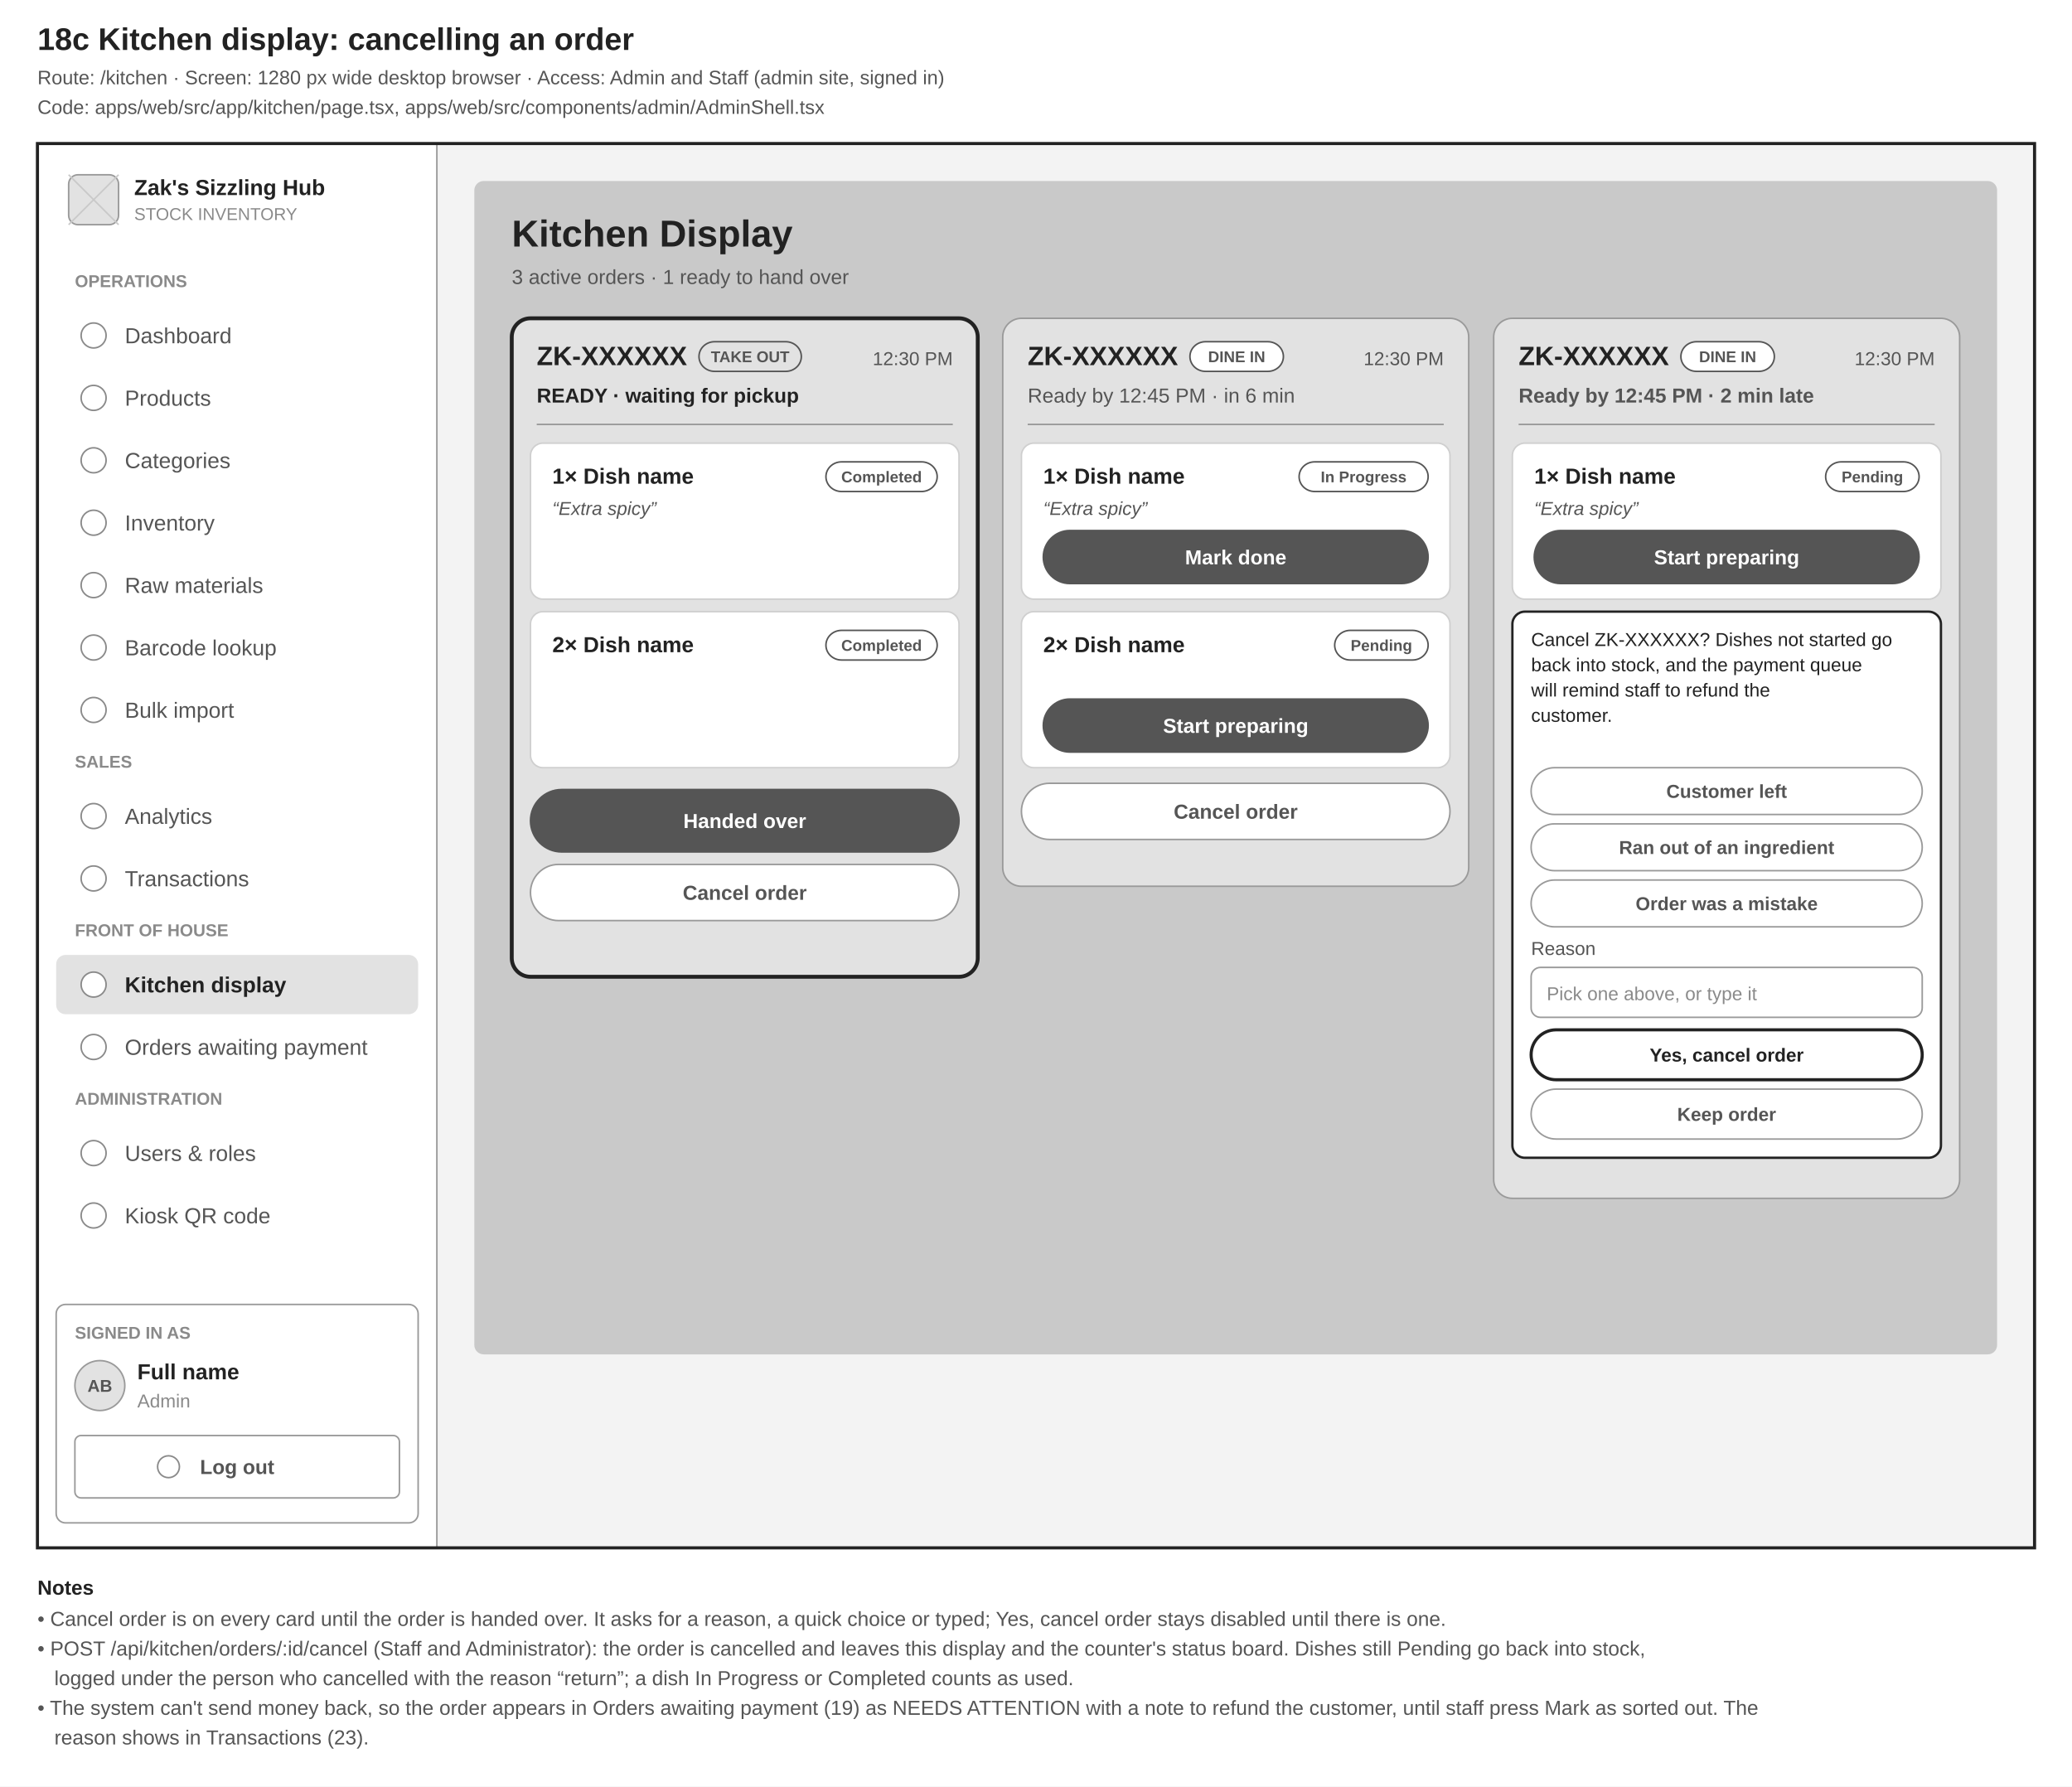
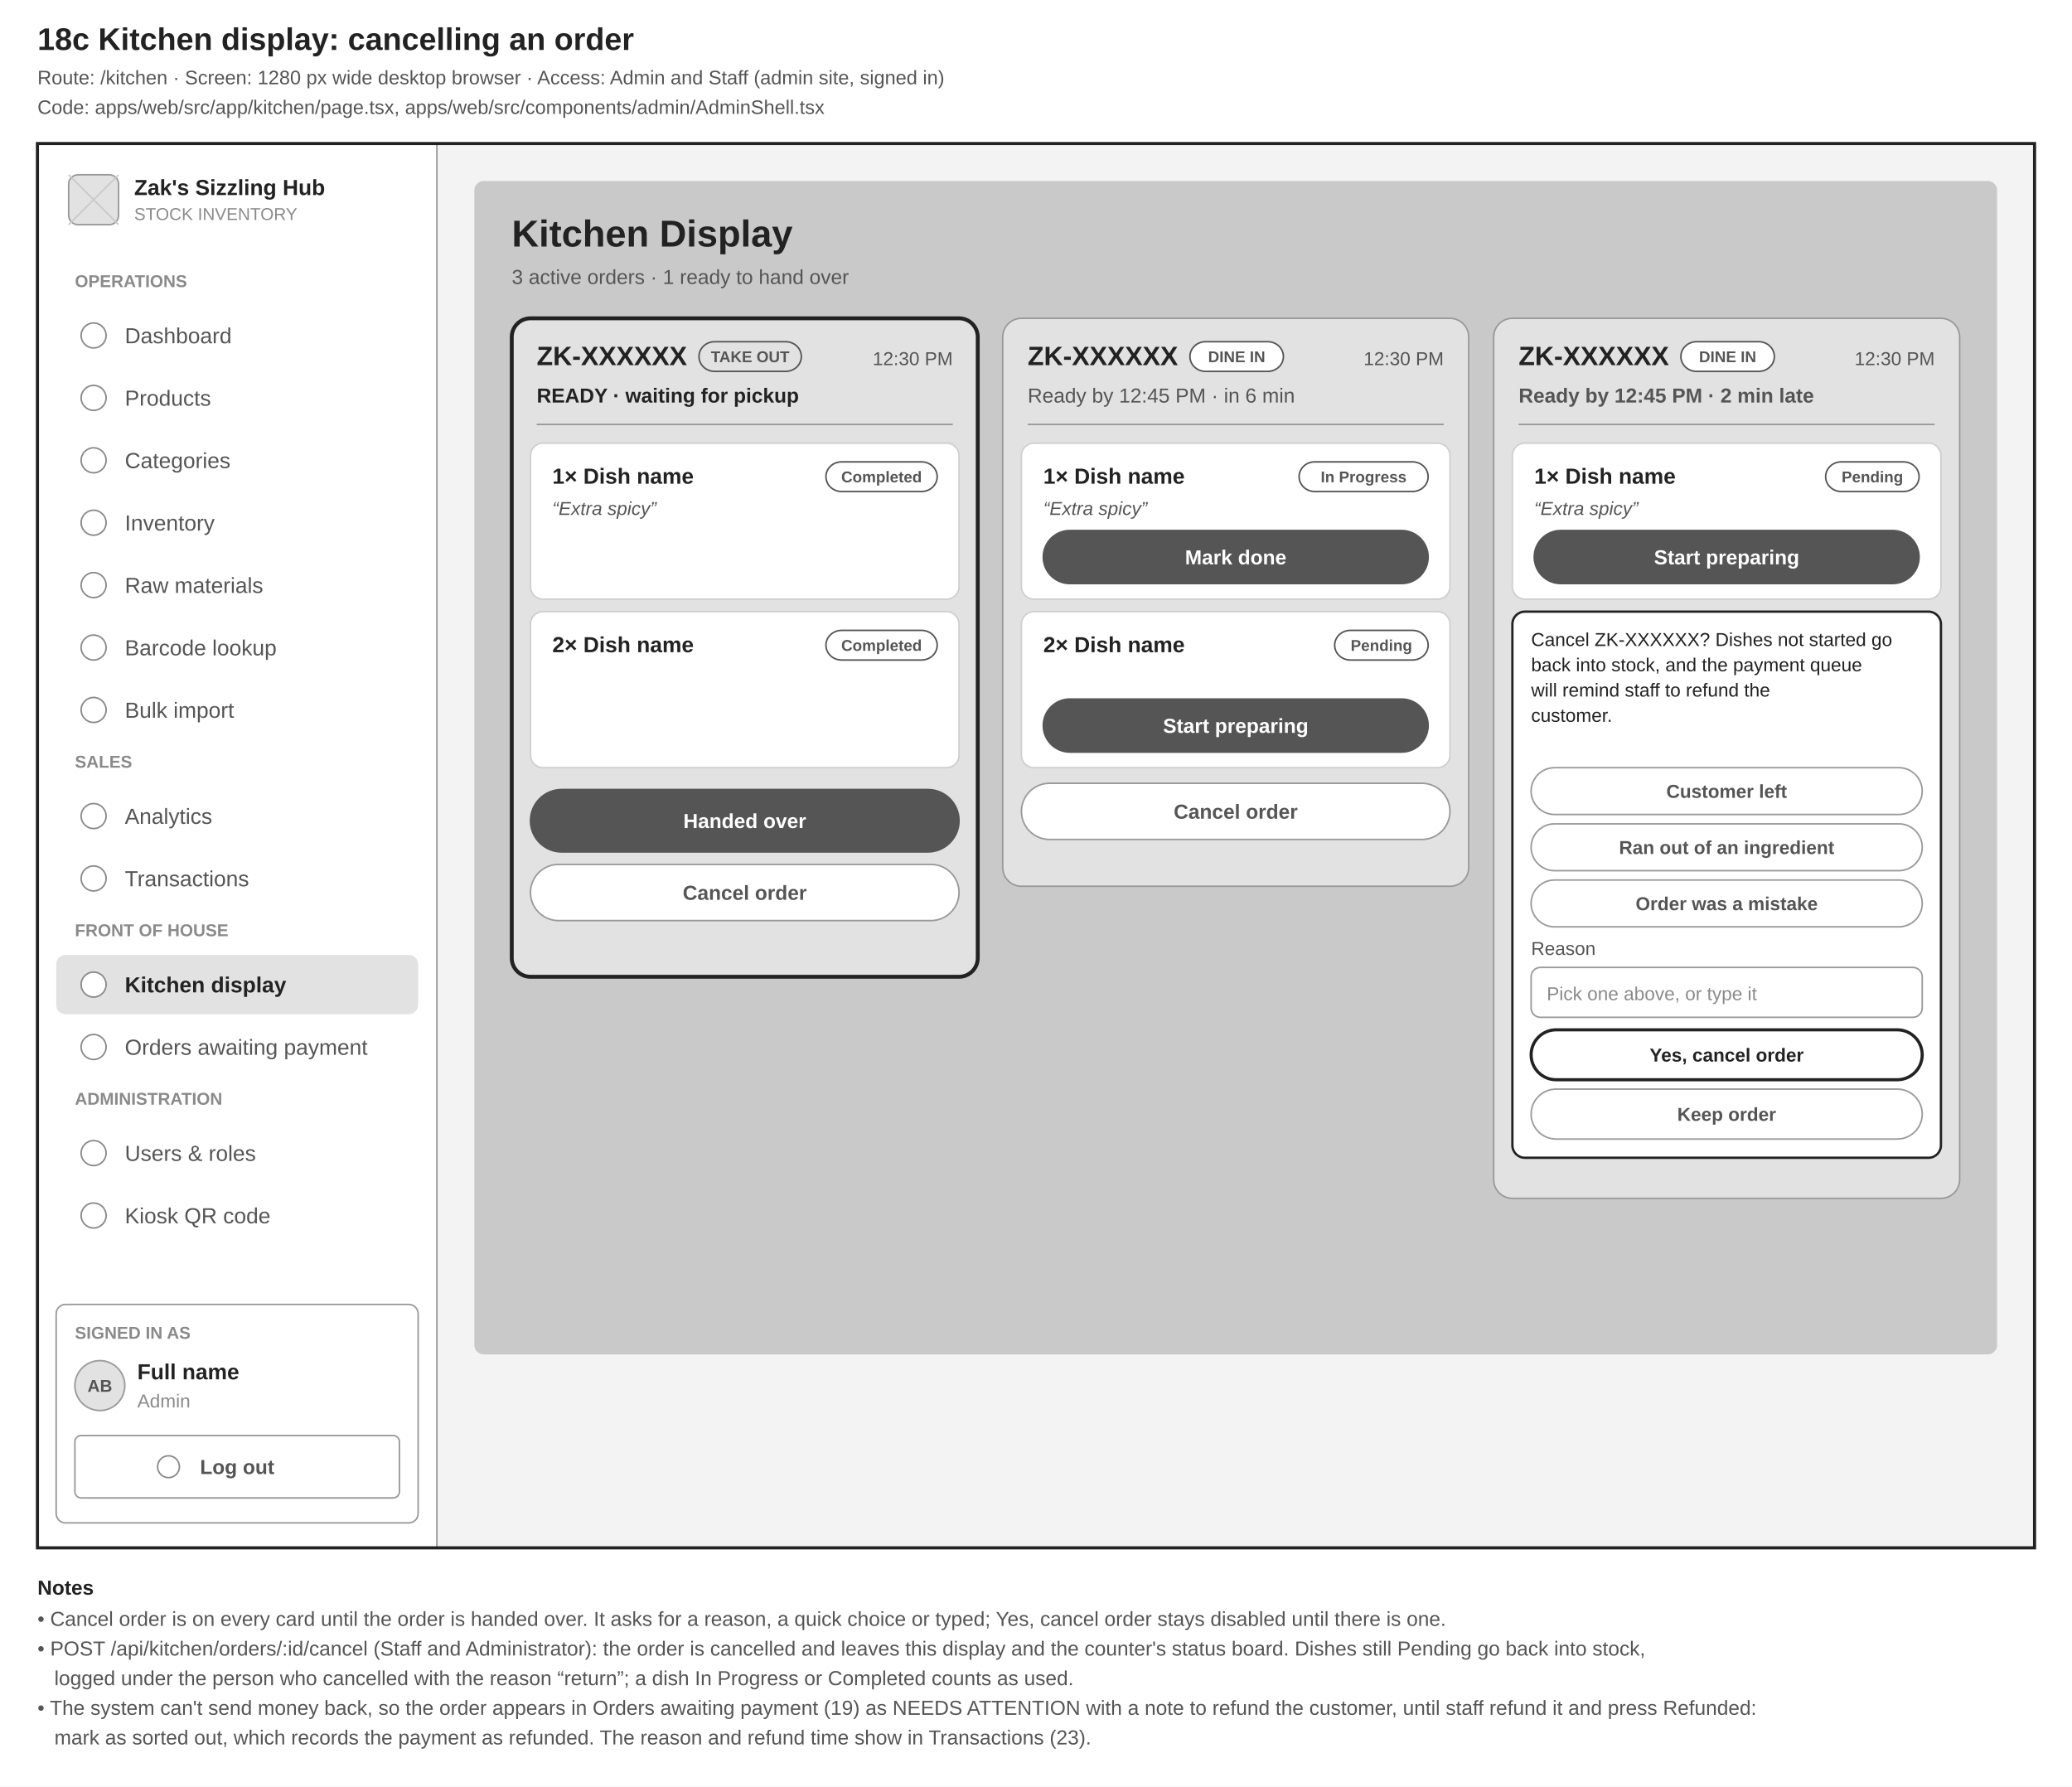
<svg xmlns="http://www.w3.org/2000/svg" width="1328" height="1145" viewBox="0 0 1328 1145">
  <rect x="0" y="0" width="1328" height="1145" fill="#ffffff" />
  <text x="24" y="32" font-family="Arial, Helvetica, sans-serif" font-size="20" font-weight="700" fill="#222222">18c  Kitchen display: cancelling an order</text>
  <text x="24" y="54" font-family="Arial, Helvetica, sans-serif" font-size="12.5" fill="#555555">Route: /kitchen   ·   Screen: 1280 px wide desktop browser   ·   Access: Admin and Staff (admin site, signed in)</text>
  <text x="24" y="73" font-family="Arial, Helvetica, sans-serif" font-size="12.5" fill="#555555">Code: apps/web/src/app/kitchen/page.tsx, apps/web/src/components/admin/AdminShell.tsx</text>
  <text x="24" y="1022" font-family="Arial, Helvetica, sans-serif" font-size="13" font-weight="700" fill="#222222">Notes</text>
  <text x="24" y="1042" font-family="Arial, Helvetica, sans-serif" font-size="13" fill="#555555" xml:space="preserve">• Cancel order is on every card until the order is handed over. It asks for a reason, a quick choice or typed; Yes, cancel order stays disabled until there is one.</text>
  <text x="24" y="1061" font-family="Arial, Helvetica, sans-serif" font-size="13" fill="#555555" xml:space="preserve">• POST /api/kitchen/orders/:id/cancel (Staff and Administrator): the order is cancelled and leaves this display and the counter's status board. Dishes still Pending go back into stock,</text>
  <text x="24" y="1080" font-family="Arial, Helvetica, sans-serif" font-size="13" fill="#555555" xml:space="preserve">   logged under the person who cancelled with the reason “return”; a dish In Progress or Completed counts as used.</text>
-   <text x="24" y="1099" font-family="Arial, Helvetica, sans-serif" font-size="13" fill="#555555" xml:space="preserve">• The system can't send money back, so the order appears in Orders awaiting payment (19) as NEEDS ATTENTION with a note to refund the customer, until staff press Mark as sorted out. The</text>
-   <text x="24" y="1118" font-family="Arial, Helvetica, sans-serif" font-size="13" fill="#555555" xml:space="preserve">   reason shows in Transactions (23).</text>
+   <text x="24" y="1099" font-family="Arial, Helvetica, sans-serif" font-size="13" fill="#555555" xml:space="preserve">• The system can't send money back, so the order appears in Orders awaiting payment (19) as NEEDS ATTENTION with a note to refund the customer, until staff refund it and press Refunded:</text>
+   <text x="24" y="1118" font-family="Arial, Helvetica, sans-serif" font-size="13" fill="#555555" xml:space="preserve">   mark as sorted out, which records the payment as refunded. The reason and refund time show in Transactions (23).</text>
  <g transform="translate(24,92)">
    <clipPath id="frame">
      <rect x="0" y="0" width="1280" height="900" />
    </clipPath>
    <g clip-path="url(#frame)">
      <rect x="0" y="0" width="1280" height="900" fill="#ffffff" />
      <rect x="0" y="0" width="1280" height="900" rx="0" fill="#f3f3f3" stroke="none" />
      <rect x="0" y="0" width="256" height="900" rx="0" fill="#ffffff" stroke="none" />
      <line x1="256" y1="0" x2="256" y2="900" stroke="#9a9a9a" stroke-width="1" />
      <rect x="20" y="20" width="32" height="32" rx="6" fill="#e2e2e2" stroke="#9a9a9a" stroke-width="1" />
      <line x1="20" y1="20" x2="52" y2="52" stroke="#c9c9c9" stroke-width="1" />
      <line x1="52" y1="20" x2="20" y2="52" stroke="#c9c9c9" stroke-width="1" />
      <text x="62" y="33" font-family="Arial, Helvetica, sans-serif" font-size="14" font-weight="700" text-anchor="start" fill="#222222">Zak's Sizzling Hub</text>
      <text x="62" y="49" font-family="Arial, Helvetica, sans-serif" font-size="11" font-weight="400" text-anchor="start" fill="#8a8a8a">STOCK INVENTORY</text>
      <text x="24" y="92" font-family="Arial, Helvetica, sans-serif" font-size="11" font-weight="700" text-anchor="start" fill="#8a8a8a">OPERATIONS</text>
      <circle cx="36" cy="123" r="8" fill="#ffffff" stroke="#8a8a8a" stroke-width="1" />
      <text x="56" y="128" font-family="Arial, Helvetica, sans-serif" font-size="14" font-weight="400" text-anchor="start" fill="#555555">Dashboard</text>
      <circle cx="36" cy="163" r="8" fill="#ffffff" stroke="#8a8a8a" stroke-width="1" />
      <text x="56" y="168" font-family="Arial, Helvetica, sans-serif" font-size="14" font-weight="400" text-anchor="start" fill="#555555">Products</text>
      <circle cx="36" cy="203" r="8" fill="#ffffff" stroke="#8a8a8a" stroke-width="1" />
      <text x="56" y="208" font-family="Arial, Helvetica, sans-serif" font-size="14" font-weight="400" text-anchor="start" fill="#555555">Categories</text>
      <circle cx="36" cy="243" r="8" fill="#ffffff" stroke="#8a8a8a" stroke-width="1" />
      <text x="56" y="248" font-family="Arial, Helvetica, sans-serif" font-size="14" font-weight="400" text-anchor="start" fill="#555555">Inventory</text>
      <circle cx="36" cy="283" r="8" fill="#ffffff" stroke="#8a8a8a" stroke-width="1" />
      <text x="56" y="288" font-family="Arial, Helvetica, sans-serif" font-size="14" font-weight="400" text-anchor="start" fill="#555555">Raw materials</text>
      <circle cx="36" cy="323" r="8" fill="#ffffff" stroke="#8a8a8a" stroke-width="1" />
      <text x="56" y="328" font-family="Arial, Helvetica, sans-serif" font-size="14" font-weight="400" text-anchor="start" fill="#555555">Barcode lookup</text>
      <circle cx="36" cy="363" r="8" fill="#ffffff" stroke="#8a8a8a" stroke-width="1" />
      <text x="56" y="368" font-family="Arial, Helvetica, sans-serif" font-size="14" font-weight="400" text-anchor="start" fill="#555555">Bulk import</text>
      <text x="24" y="400" font-family="Arial, Helvetica, sans-serif" font-size="11" font-weight="700" text-anchor="start" fill="#8a8a8a">SALES</text>
      <circle cx="36" cy="431" r="8" fill="#ffffff" stroke="#8a8a8a" stroke-width="1" />
      <text x="56" y="436" font-family="Arial, Helvetica, sans-serif" font-size="14" font-weight="400" text-anchor="start" fill="#555555">Analytics</text>
      <circle cx="36" cy="471" r="8" fill="#ffffff" stroke="#8a8a8a" stroke-width="1" />
      <text x="56" y="476" font-family="Arial, Helvetica, sans-serif" font-size="14" font-weight="400" text-anchor="start" fill="#555555">Transactions</text>
      <text x="24" y="508" font-family="Arial, Helvetica, sans-serif" font-size="11" font-weight="700" text-anchor="start" fill="#8a8a8a">FRONT OF HOUSE</text>
      <rect x="12" y="520" width="232" height="38" rx="6" fill="#e2e2e2" stroke="none" />
      <circle cx="36" cy="539" r="8" fill="#ffffff" stroke="#8a8a8a" stroke-width="1" />
      <text x="56" y="544" font-family="Arial, Helvetica, sans-serif" font-size="14" font-weight="700" text-anchor="start" fill="#222222">Kitchen display</text>
      <circle cx="36" cy="579" r="8" fill="#ffffff" stroke="#8a8a8a" stroke-width="1" />
      <text x="56" y="584" font-family="Arial, Helvetica, sans-serif" font-size="14" font-weight="400" text-anchor="start" fill="#555555">Orders awaiting payment</text>
      <text x="24" y="616" font-family="Arial, Helvetica, sans-serif" font-size="11" font-weight="700" text-anchor="start" fill="#8a8a8a">ADMINISTRATION</text>
      <circle cx="36" cy="647" r="8" fill="#ffffff" stroke="#8a8a8a" stroke-width="1" />
      <text x="56" y="652" font-family="Arial, Helvetica, sans-serif" font-size="14" font-weight="400" text-anchor="start" fill="#555555">Users &amp; roles</text>
      <circle cx="36" cy="687" r="8" fill="#ffffff" stroke="#8a8a8a" stroke-width="1" />
      <text x="56" y="692" font-family="Arial, Helvetica, sans-serif" font-size="14" font-weight="400" text-anchor="start" fill="#555555">Kiosk QR code</text>
      <rect x="12" y="744" width="232" height="140" rx="6" fill="#ffffff" stroke="#9a9a9a" stroke-width="1" />
      <text x="24" y="766" font-family="Arial, Helvetica, sans-serif" font-size="11" font-weight="700" text-anchor="start" fill="#8a8a8a">SIGNED IN AS</text>
      <circle cx="40" cy="796" r="16" fill="#e2e2e2" stroke="#9a9a9a" stroke-width="1" />
      <text x="40" y="800" font-family="Arial, Helvetica, sans-serif" font-size="11" font-weight="700" text-anchor="middle" fill="#555555">AB</text>
      <text x="64" y="792" font-family="Arial, Helvetica, sans-serif" font-size="14" font-weight="700" text-anchor="start" fill="#222222">Full name</text>
      <text x="64" y="810" font-family="Arial, Helvetica, sans-serif" font-size="12" font-weight="400" text-anchor="start" fill="#8a8a8a">Admin</text>
      <rect x="24" y="828" width="208" height="40" rx="4" fill="#ffffff" stroke="#9a9a9a" stroke-width="1" />
      <text x="128.0" y="852.68" font-family="Arial, Helvetica, sans-serif" font-size="13" font-weight="700" text-anchor="middle" fill="#555555">Log out</text>
      <circle cx="84" cy="848" r="7" fill="#ffffff" stroke="#8a8a8a" stroke-width="1" />
      <rect x="280" y="24" width="976" height="752" rx="6" fill="#c9c9c9" stroke="none" />
      <text x="304" y="66" font-family="Arial, Helvetica, sans-serif" font-size="24" font-weight="700" text-anchor="start" fill="#222222">Kitchen Display</text>
      <text x="304" y="90" font-family="Arial, Helvetica, sans-serif" font-size="13" font-weight="400" text-anchor="start" fill="#555555">3 active orders · 1 ready to hand over</text>
      <rect x="304.0" y="112" width="298.667" height="422" rx="12" fill="#e2e2e2" stroke="#222222" stroke-width="2.5" />
      <text x="320.0" y="142" font-family="Arial, Helvetica, sans-serif" font-size="17" font-weight="700" text-anchor="start" fill="#222222">ZK-XXXXXX</text>
      <rect x="424.0" y="127" width="65.6" height="19" rx="10" fill="#e2e2e2" stroke="#555555" stroke-width="1" />
      <text x="456.8" y="140.1" font-family="Arial, Helvetica, sans-serif" font-size="10" font-weight="700" text-anchor="middle" fill="#555555">TAKE OUT</text>
      <text x="586.667" y="142" font-family="Arial, Helvetica, sans-serif" font-size="12" font-weight="400" text-anchor="end" fill="#555555">12:30 PM</text>
      <text x="320.0" y="166" font-family="Arial, Helvetica, sans-serif" font-size="13" font-weight="700" text-anchor="start" fill="#222222">READY · waiting for pickup</text>
      <rect x="316.0" y="414" width="274.667" height="40" rx="20" fill="#555555" stroke="#555555" stroke-width="1" />
      <text x="453.333" y="438.68" font-family="Arial, Helvetica, sans-serif" font-size="13" font-weight="700" text-anchor="middle" fill="#ffffff">Handed over</text>
      <line x1="320.0" y1="180" x2="586.667" y2="180" stroke="#9a9a9a" stroke-width="1" />
      <rect x="316.0" y="192" width="274.667" height="100" rx="8" fill="#ffffff" stroke="#cfcfcf" stroke-width="1" />
      <text x="330.0" y="218" font-family="Arial, Helvetica, sans-serif" font-size="14" font-weight="700" text-anchor="start" fill="#222222">1× Dish name</text>
      <text x="330.0" y="238" font-family="Arial, Helvetica, sans-serif" font-size="12" font-weight="400" text-anchor="start" fill="#555555" font-style="italic">“Extra spicy”</text>
      <rect x="505.367" y="204" width="71.3" height="19" rx="10" fill="#ffffff" stroke="#555555" stroke-width="1" />
      <text x="541.017" y="217.1" font-family="Arial, Helvetica, sans-serif" font-size="10" font-weight="700" text-anchor="middle" fill="#555555">Completed</text>
      <rect x="316.0" y="300" width="274.667" height="100" rx="8" fill="#ffffff" stroke="#cfcfcf" stroke-width="1" />
      <text x="330.0" y="326" font-family="Arial, Helvetica, sans-serif" font-size="14" font-weight="700" text-anchor="start" fill="#222222">2× Dish name</text>
      <rect x="505.367" y="312" width="71.3" height="19" rx="10" fill="#ffffff" stroke="#555555" stroke-width="1" />
      <text x="541.017" y="325.1" font-family="Arial, Helvetica, sans-serif" font-size="10" font-weight="700" text-anchor="middle" fill="#555555">Completed</text>
      <rect x="316.0" y="462" width="274.667" height="36" rx="18" fill="#ffffff" stroke="#9a9a9a" stroke-width="1" />
      <text x="453.333" y="484.68" font-family="Arial, Helvetica, sans-serif" font-size="13" font-weight="700" text-anchor="middle" fill="#555555">Cancel order</text>
      <rect x="618.667" y="112" width="298.667" height="364" rx="12" fill="#e2e2e2" stroke="#9a9a9a" stroke-width="1" />
      <text x="634.667" y="142" font-family="Arial, Helvetica, sans-serif" font-size="17" font-weight="700" text-anchor="start" fill="#222222">ZK-XXXXXX</text>
      <rect x="738.667" y="127" width="59.9" height="19" rx="10" fill="#ffffff" stroke="#555555" stroke-width="1" />
      <text x="768.617" y="140.1" font-family="Arial, Helvetica, sans-serif" font-size="10" font-weight="700" text-anchor="middle" fill="#555555">DINE IN</text>
      <text x="901.333" y="142" font-family="Arial, Helvetica, sans-serif" font-size="12" font-weight="400" text-anchor="end" fill="#555555">12:30 PM</text>
      <text x="634.667" y="166" font-family="Arial, Helvetica, sans-serif" font-size="13" font-weight="400" text-anchor="start" fill="#555555">Ready by 12:45 PM · in 6 min</text>
      <line x1="634.667" y1="180" x2="901.333" y2="180" stroke="#9a9a9a" stroke-width="1" />
      <rect x="630.667" y="192" width="274.667" height="100" rx="8" fill="#ffffff" stroke="#cfcfcf" stroke-width="1" />
      <text x="644.667" y="218" font-family="Arial, Helvetica, sans-serif" font-size="14" font-weight="700" text-anchor="start" fill="#222222">1× Dish name</text>
      <text x="644.667" y="238" font-family="Arial, Helvetica, sans-serif" font-size="12" font-weight="400" text-anchor="start" fill="#555555" font-style="italic">“Extra spicy”</text>
      <rect x="808.633" y="204" width="82.7" height="19" rx="10" fill="#ffffff" stroke="#555555" stroke-width="1" />
      <text x="849.983" y="217.1" font-family="Arial, Helvetica, sans-serif" font-size="10" font-weight="700" text-anchor="middle" fill="#555555">In Progress</text>
      <rect x="644.667" y="248" width="246.667" height="34" rx="17" fill="#555555" stroke="#555555" stroke-width="1" />
      <text x="768" y="269.68" font-family="Arial, Helvetica, sans-serif" font-size="13" font-weight="700" text-anchor="middle" fill="#ffffff">Mark done</text>
      <rect x="630.667" y="300" width="274.667" height="100" rx="8" fill="#ffffff" stroke="#cfcfcf" stroke-width="1" />
      <text x="644.667" y="326" font-family="Arial, Helvetica, sans-serif" font-size="14" font-weight="700" text-anchor="start" fill="#222222">2× Dish name</text>
      <rect x="831.433" y="312" width="59.9" height="19" rx="10" fill="#ffffff" stroke="#555555" stroke-width="1" />
      <text x="861.383" y="325.1" font-family="Arial, Helvetica, sans-serif" font-size="10" font-weight="700" text-anchor="middle" fill="#555555">Pending</text>
      <rect x="644.667" y="356" width="246.667" height="34" rx="17" fill="#555555" stroke="#555555" stroke-width="1" />
      <text x="768" y="377.68" font-family="Arial, Helvetica, sans-serif" font-size="13" font-weight="700" text-anchor="middle" fill="#ffffff">Start preparing</text>
      <rect x="630.667" y="410" width="274.667" height="36" rx="18" fill="#ffffff" stroke="#9a9a9a" stroke-width="1" />
      <text x="768" y="432.68" font-family="Arial, Helvetica, sans-serif" font-size="13" font-weight="700" text-anchor="middle" fill="#555555">Cancel order</text>
      <rect x="933.333" y="112" width="298.667" height="564" rx="12" fill="#e2e2e2" stroke="#9a9a9a" stroke-width="1" />
      <text x="949.333" y="142" font-family="Arial, Helvetica, sans-serif" font-size="17" font-weight="700" text-anchor="start" fill="#222222">ZK-XXXXXX</text>
      <rect x="1053.333" y="127" width="59.9" height="19" rx="10" fill="#ffffff" stroke="#555555" stroke-width="1" />
      <text x="1083.283" y="140.1" font-family="Arial, Helvetica, sans-serif" font-size="10" font-weight="700" text-anchor="middle" fill="#555555">DINE IN</text>
      <text x="1216.0" y="142" font-family="Arial, Helvetica, sans-serif" font-size="12" font-weight="400" text-anchor="end" fill="#555555">12:30 PM</text>
      <text x="949.333" y="166" font-family="Arial, Helvetica, sans-serif" font-size="13" font-weight="700" text-anchor="start" fill="#555555">Ready by 12:45 PM · 2 min late</text>
      <line x1="949.333" y1="180" x2="1216.0" y2="180" stroke="#9a9a9a" stroke-width="1" />
      <rect x="945.333" y="192" width="274.667" height="100" rx="8" fill="#ffffff" stroke="#cfcfcf" stroke-width="1" />
      <text x="959.333" y="218" font-family="Arial, Helvetica, sans-serif" font-size="14" font-weight="700" text-anchor="start" fill="#222222">1× Dish name</text>
      <text x="959.333" y="238" font-family="Arial, Helvetica, sans-serif" font-size="12" font-weight="400" text-anchor="start" fill="#555555" font-style="italic">“Extra spicy”</text>
      <rect x="1146.1" y="204" width="59.9" height="19" rx="10" fill="#ffffff" stroke="#555555" stroke-width="1" />
      <text x="1176.05" y="217.1" font-family="Arial, Helvetica, sans-serif" font-size="10" font-weight="700" text-anchor="middle" fill="#555555">Pending</text>
      <rect x="959.333" y="248" width="246.667" height="34" rx="17" fill="#555555" stroke="#555555" stroke-width="1" />
      <text x="1082.667" y="269.68" font-family="Arial, Helvetica, sans-serif" font-size="13" font-weight="700" text-anchor="middle" fill="#ffffff">Start preparing</text>
      <rect x="945.333" y="300" width="274.667" height="350" rx="8" fill="#ffffff" stroke="#222222" stroke-width="1.5" />
      <text x="957.333" y="322" font-family="Arial, Helvetica, sans-serif" font-size="12" font-weight="400" text-anchor="start" fill="#222222">Cancel ZK-XXXXXX? Dishes not started go</text>
      <text x="957.333" y="338.2" font-family="Arial, Helvetica, sans-serif" font-size="12" font-weight="400" text-anchor="start" fill="#222222">back into stock, and the payment queue</text>
      <text x="957.333" y="354.4" font-family="Arial, Helvetica, sans-serif" font-size="12" font-weight="400" text-anchor="start" fill="#222222">will remind staff to refund the</text>
      <text x="957.333" y="370.6" font-family="Arial, Helvetica, sans-serif" font-size="12" font-weight="400" text-anchor="start" fill="#222222">customer.</text>
      <rect x="957.333" y="400" width="250.667" height="30" rx="15" fill="#ffffff" stroke="#9a9a9a" stroke-width="1" />
      <text x="1082.667" y="419.32" font-family="Arial, Helvetica, sans-serif" font-size="12" font-weight="700" text-anchor="middle" fill="#555555">Customer left</text>
      <rect x="957.333" y="436" width="250.667" height="30" rx="15" fill="#ffffff" stroke="#9a9a9a" stroke-width="1" />
      <text x="1082.667" y="455.32" font-family="Arial, Helvetica, sans-serif" font-size="12" font-weight="700" text-anchor="middle" fill="#555555">Ran out of an ingredient</text>
      <rect x="957.333" y="472" width="250.667" height="30" rx="15" fill="#ffffff" stroke="#9a9a9a" stroke-width="1" />
      <text x="1082.667" y="491.32" font-family="Arial, Helvetica, sans-serif" font-size="12" font-weight="700" text-anchor="middle" fill="#555555">Order was a mistake</text>
      <text x="957.333" y="520" font-family="Arial, Helvetica, sans-serif" font-size="12" font-weight="400" text-anchor="start" fill="#555555">Reason</text>
      <rect x="957.333" y="528" width="250.667" height="32" rx="6" fill="#ffffff" stroke="#9a9a9a" stroke-width="1" />
      <text x="967.333" y="549" font-family="Arial, Helvetica, sans-serif" font-size="12" font-weight="400" text-anchor="start" fill="#8a8a8a">Pick one above, or type it</text>
      <rect x="957.333" y="568" width="250.667" height="32" rx="16" fill="#ffffff" stroke="#222222" stroke-width="2" />
      <text x="1082.667" y="588.32" font-family="Arial, Helvetica, sans-serif" font-size="12" font-weight="700" text-anchor="middle" fill="#222222">Yes, cancel order</text>
      <rect x="957.333" y="606" width="250.667" height="32" rx="16" fill="#ffffff" stroke="#9a9a9a" stroke-width="1" />
      <text x="1082.667" y="626.32" font-family="Arial, Helvetica, sans-serif" font-size="12" font-weight="700" text-anchor="middle" fill="#555555">Keep order</text>
    </g>
    <rect x="0" y="0" width="1280" height="900" fill="none" stroke="#222222" stroke-width="2" />
  </g>
</svg>
